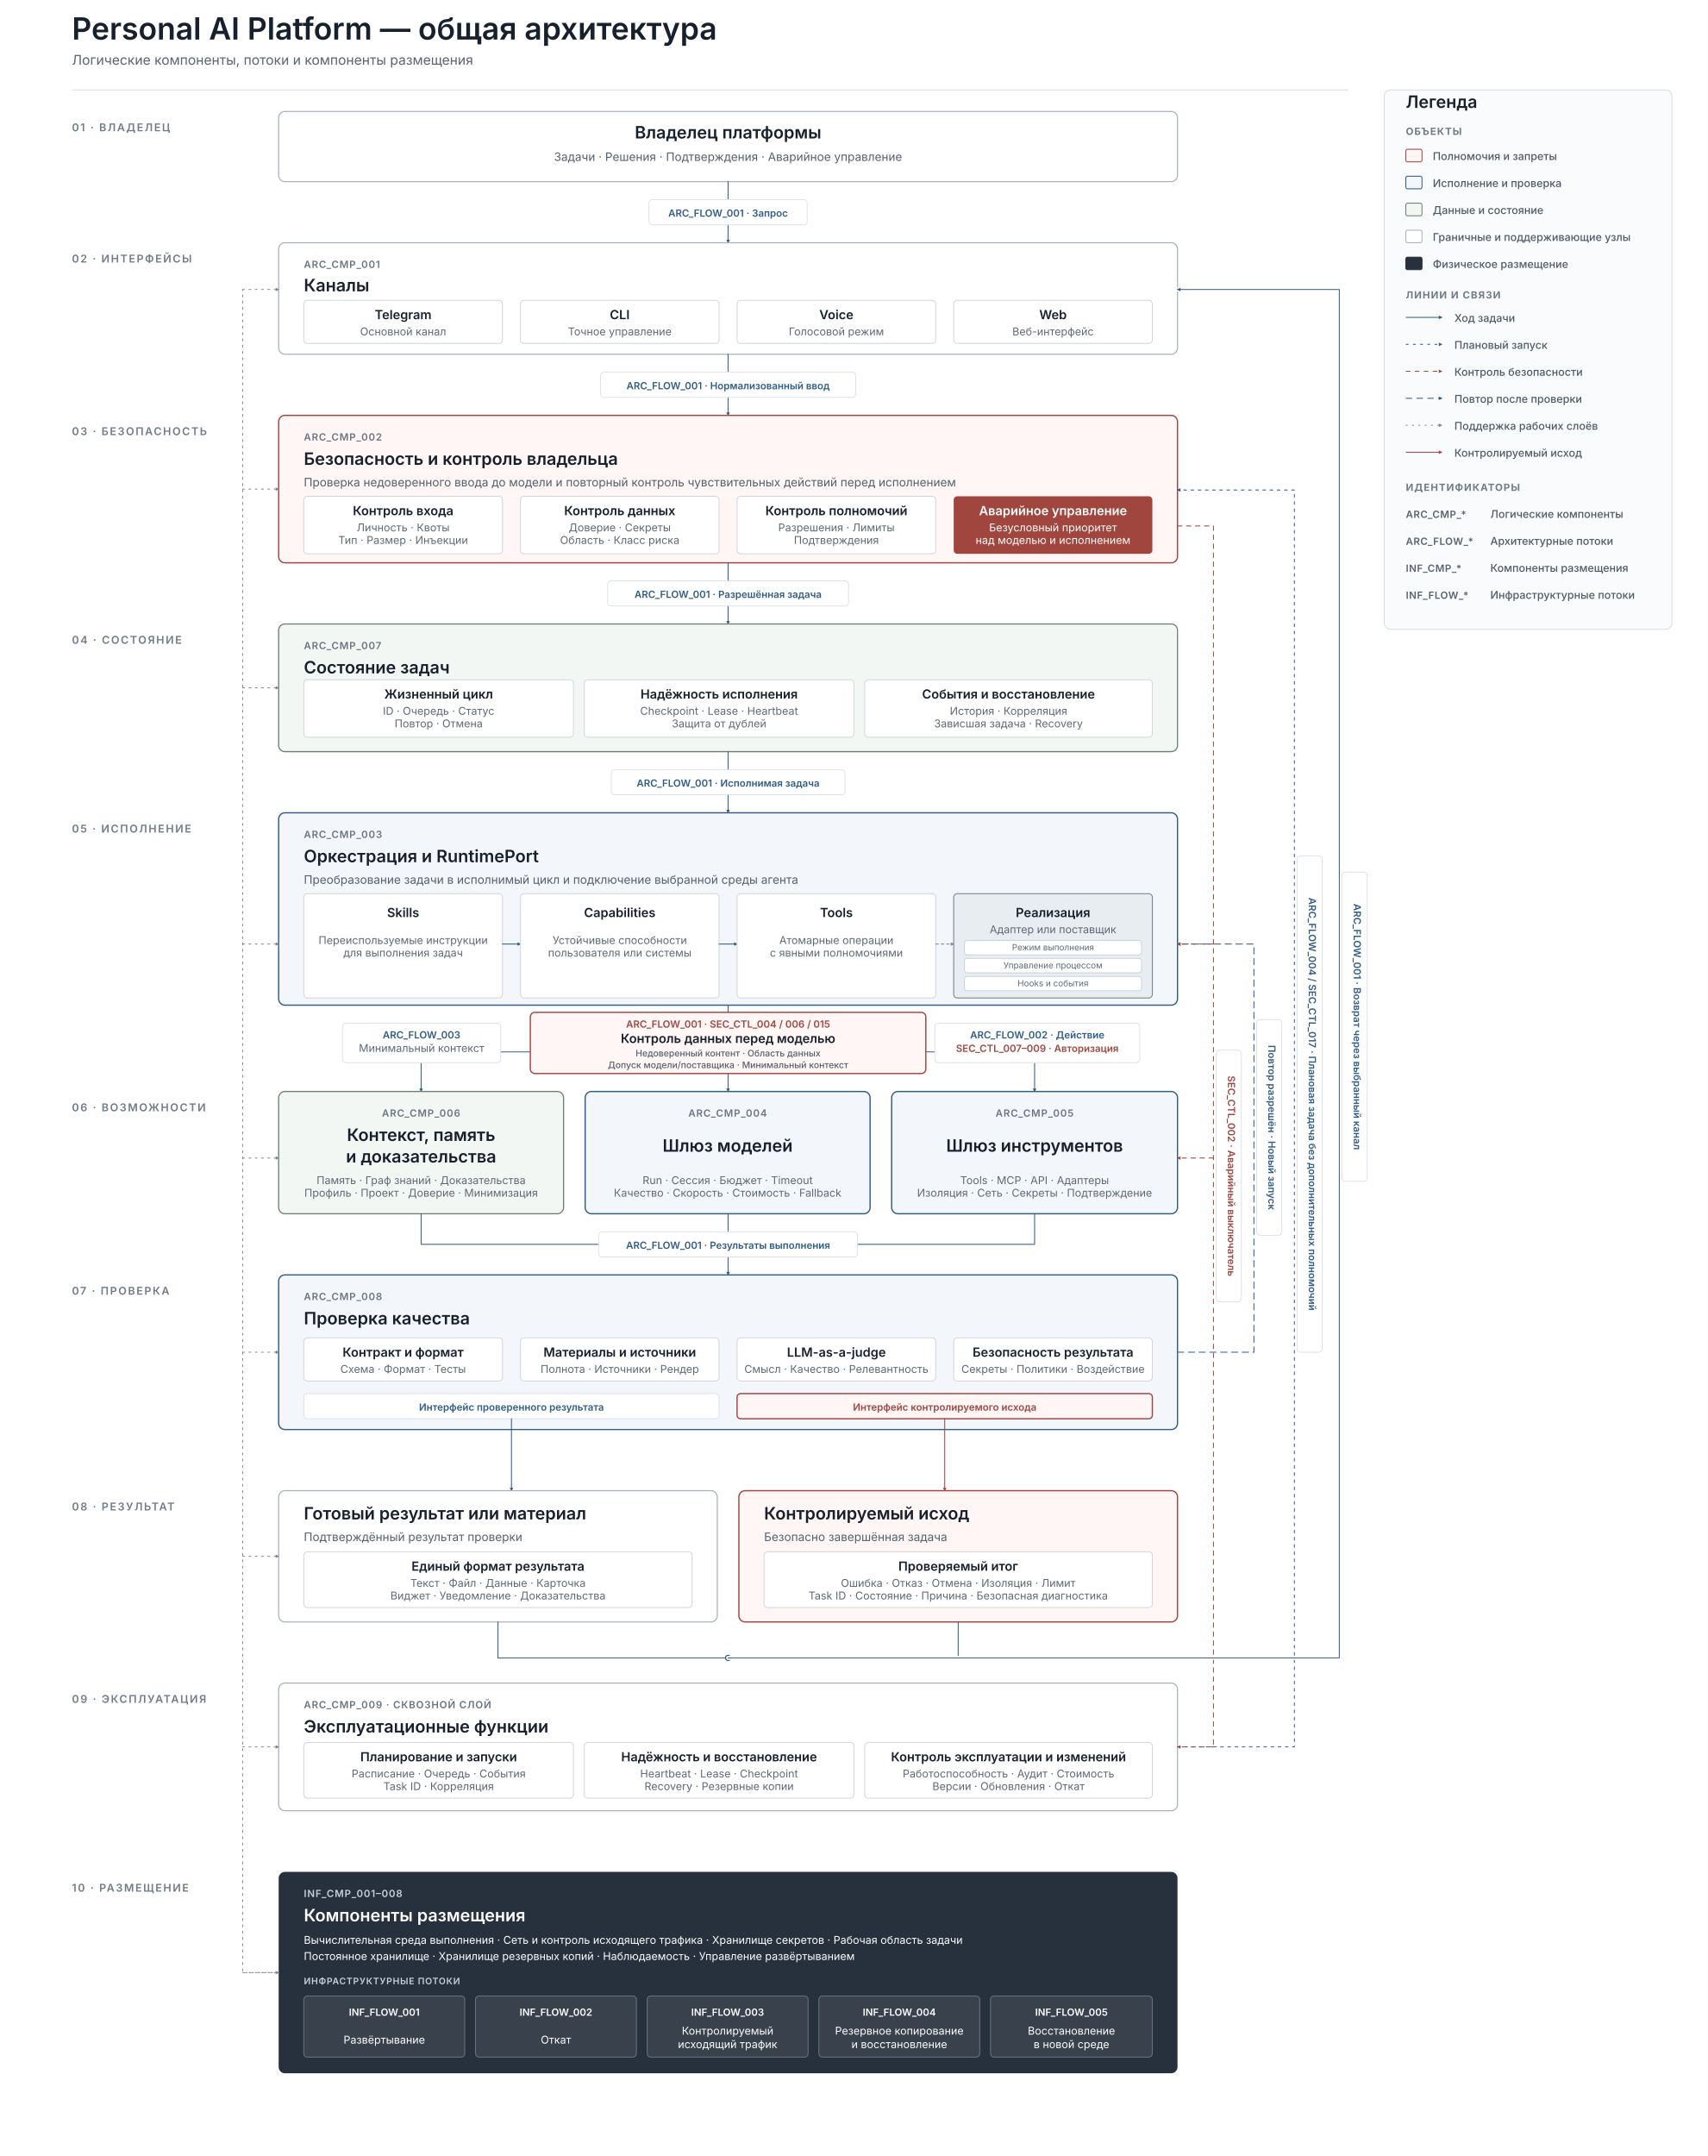
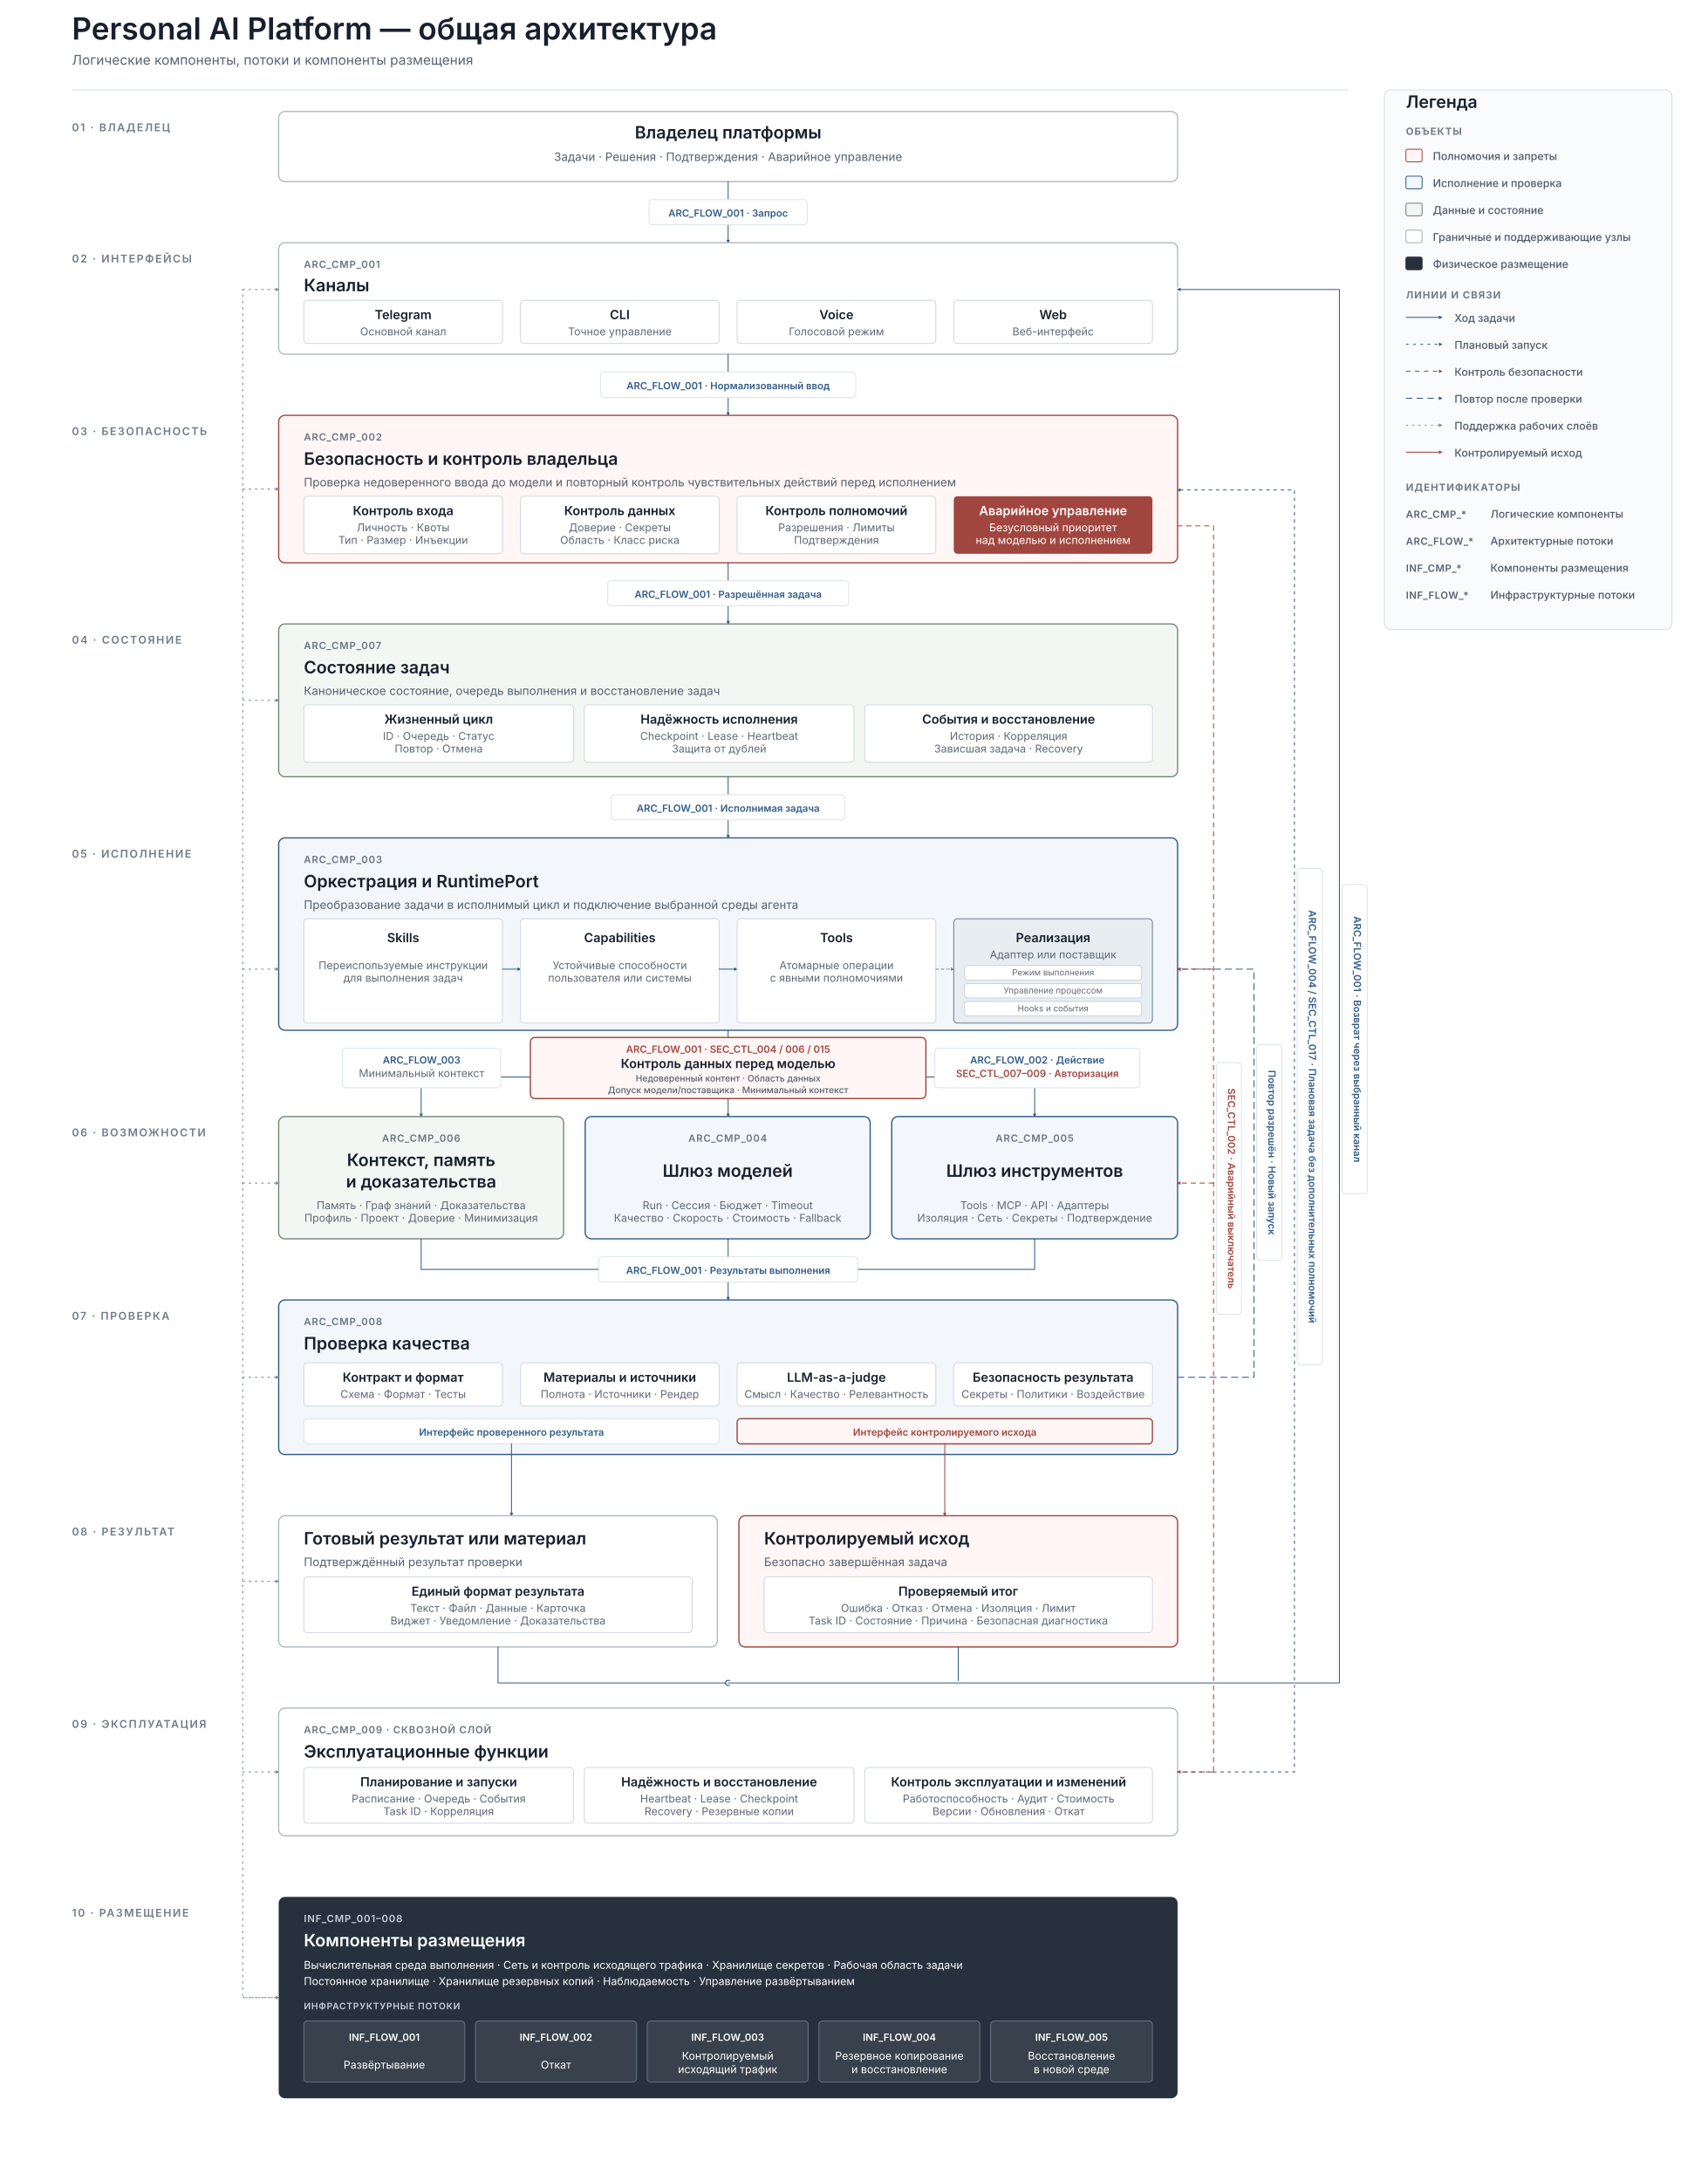
- <svg xmlns="http://www.w3.org/2000/svg" width="1900" height="2398" viewBox="0 0 1900 2398" role="img" aria-labelledby="title desc">
+ <svg xmlns="http://www.w3.org/2000/svg" width="1900" height="2426" viewBox="0 0 1900 2426" role="img" aria-labelledby="title desc">
  <defs>
    <marker id="arrow-main" viewBox="0 0 10 10" refX="8.2" refY="5" markerWidth="4" markerHeight="4" orient="auto-start-reverse">
      <path d="M0 0L10 5L0 10Z" fill="#315C88" />
    </marker>
    <marker id="arrow-control" viewBox="0 0 10 10" refX="8.2" refY="5" markerWidth="4" markerHeight="4" orient="auto-start-reverse">
      <path d="M0 0L10 5L0 10Z" fill="#A1463F" />
    </marker>
    <marker id="arrow-support" viewBox="0 0 10 10" refX="8.2" refY="5" markerWidth="4" markerHeight="4" orient="auto-start-reverse">
      <path d="M0 0L10 5L0 10Z" fill="#7D8895" />
    </marker>
    <marker id="arrow-infra" viewBox="0 0 10 10" refX="8.2" refY="5" markerWidth="4" markerHeight="4" orient="auto-start-reverse">
      <path d="M0 0L10 5L0 10Z" fill="#D6DEE7" />
    </marker>
    <style>
      text { font-family: Inter, "Segoe UI", Arial, sans-serif; fill: #17202D; }
      .title { font-size: 34px; font-weight: 600; }
      .subtitle { font-size: 15px; font-weight: 400; fill: #596574; }
      .legend { font-size: 12px; font-weight: 500; fill: #4E5A68; }
      .legend-id { font-size: 11px; font-weight: 600; letter-spacing: 0.5px; fill: #566271; }
      .legend-section { font-size: 11px; font-weight: 700; letter-spacing: 1px; fill: #707B89; }
      .layer-no { font-size: 12px; font-weight: 600; letter-spacing: 1.5px; fill: #707B89; }
      .component-id { font-size: 11px; font-weight: 600; letter-spacing: 0.8px; fill: #687482; }
      .component-title { font-size: 19px; font-weight: 600; }
      .component-text { font-size: 13px; font-weight: 400; fill: #53606E; }
      .small-title { font-size: 14px; font-weight: 600; }
      .small-text { font-size: 12px; font-weight: 400; fill: #5E6875; }
      .micro-text { font-size: 10.5px; font-weight: 400; fill: #5E6875; }
      .implementation-sub-text { font-size: 9.5px; font-weight: 400; fill: #5E6875; }
      .flow-text { font-size: 11px; font-weight: 600; fill: #315C88; }
      .control-flow-text { font-size: 11px; font-weight: 600; fill: #A1463F; }
      .inverse-title { font-size: 14px; font-weight: 600; fill: #FFFFFF; }
      .inverse-text { font-size: 12px; font-weight: 400; fill: #FFFFFF; }
      .infra-component-id { font-size: 11px; font-weight: 600; letter-spacing: 0.8px; fill: #C8D1DB; }
      .infra-component-title { font-size: 19px; font-weight: 600; fill: #FFFFFF; }
      .infra-small-text { font-size: 12px; font-weight: 400; fill: #FFFFFF; }
      .infra-chip { font-size: 11px; font-weight: 600; fill: #FFFFFF; }
      .infra-header { font-size: 10px; font-weight: 600; letter-spacing: 0.7px; fill: #C8D1DB; }
      .infra-inner-card { fill: #FFFFFF; fill-opacity: 0.08; stroke: #66717E; stroke-width: 1; }
      .main-line { fill: none; stroke: #315C88; stroke-width: 1; stroke-linecap: round; stroke-linejoin: round; marker-end: url(#arrow-main); }
      .branch-line { fill: none; stroke: #315C88; stroke-width: 1; stroke-linecap: round; stroke-linejoin: round; marker-end: url(#arrow-main); }
      .bus-line { fill: none; stroke: #315C88; stroke-width: 1; stroke-linecap: round; stroke-linejoin: round; }
      .retry-line { fill: none; stroke: #315C88; stroke-width: 1; stroke-dasharray: 7 5; stroke-linecap: round; stroke-linejoin: round; marker-end: url(#arrow-main); }
      .control-line { fill: none; stroke: #A1463F; stroke-width: 1; stroke-dasharray: 5 5; stroke-linecap: round; stroke-linejoin: round; marker-end: url(#arrow-control); }
      .control-rail { fill: none; stroke: #A1463F; stroke-width: 1; stroke-dasharray: 5 5; stroke-linecap: round; stroke-linejoin: round; }
      .failure-line { fill: none; stroke: #A1463F; stroke-width: 1; stroke-linecap: round; stroke-linejoin: round; marker-end: url(#arrow-control); }
      .scheduled-line { fill: none; stroke: #315C88; stroke-width: 1; stroke-dasharray: 3 5; stroke-linecap: round; stroke-linejoin: round; marker-end: url(#arrow-main); }
      .support-line { fill: none; stroke: #7D8895; stroke-width: 1; stroke-dasharray: 2 5; stroke-linecap: round; stroke-linejoin: round; marker-end: url(#arrow-support); }
      .support-rail { fill: none; stroke: #7D8895; stroke-width: 1; stroke-dasharray: 2 5; stroke-linecap: round; stroke-linejoin: round; }
      .neutral-card { fill: #FFFFFF; stroke: #A7B0BB; stroke-width: 1.2; }
      .control-card { fill: #FFF6F5; stroke: #A1463F; stroke-width: 1.4; }
      .execution-card { fill: #F3F7FB; stroke: #315C88; stroke-width: 1.4; }
      .data-card { fill: #F3F7F4; stroke: #6C8173; stroke-width: 1.3; }
      .inner-card { fill: #FFFFFF; stroke: #D1D7DE; stroke-width: 1; }
      .implementation-pill { fill: #E8EDF2; stroke: #7D8895; stroke-width: 1.1; }
      .implementation-sub { fill: #FFFFFF; stroke: #C3CCD5; stroke-width: 0.8; }
      .implementation-link { fill: none; stroke: #7D8895; stroke-width: 1; stroke-dasharray: 3 3; stroke-linecap: round; marker-end: url(#arrow-support); }
      .detail-panel { fill: #FAFBFC; stroke: #D7DCE2; stroke-width: 1; }
      .flow-label { fill: #FFFFFF; stroke: #D9E1E8; stroke-width: 0.9; }
      .gate-note { font-size: 10px; font-weight: 500; fill: #53606E; }
    </style>
  </defs>
-   <rect width="1900" height="2398" fill="#FFFFFF" />
+   <rect width="1900" height="2426" fill="#FFFFFF" />
  <text x="80" y="44" class="title">Personal AI Platform — общая архитектура</text>
  <text x="80" y="72" class="subtitle">Логические компоненты, потоки и компоненты размещения</text>
  <line x1="80" y1="100" x2="1500" y2="100" stroke="#D7DCE2" />
  <g>
    <rect x="1540" y="100" width="320" height="600" rx="7" fill="#FAFBFC" stroke="#D7DCE2" stroke-width="1" />
    <text x="1564" y="120" class="component-title">Легенда</text>
    <text x="1564" y="150" class="legend-section">ОБЪЕКТЫ</text>
    <rect x="1564" y="166" width="18" height="14" rx="2" fill="#FFF6F5" stroke="#A1463F" />
    <text x="1594" y="178" class="legend">Полномочия и запреты</text>
    <rect x="1564" y="196" width="18" height="14" rx="2" fill="#F3F7FB" stroke="#315C88" />
    <text x="1594" y="208" class="legend">Исполнение и проверка</text>
    <rect x="1564" y="226" width="18" height="14" rx="2" fill="#F3F7F4" stroke="#6C8173" />
    <text x="1594" y="238" class="legend">Данные и состояние</text>
    <rect x="1564" y="256" width="18" height="14" rx="2" fill="#FFFFFF" stroke="#A7B0BB" />
    <text x="1594" y="268" class="legend">Граничные и поддерживающие узлы</text>
    <rect x="1564" y="286" width="18" height="14" rx="2" fill="#27313D" stroke="#27313D" />
    <text x="1594" y="298" class="legend">Физическое размещение</text>
    <text x="1564" y="332" class="legend-section">ЛИНИИ И СВЯЗИ</text>
    <line x1="1564" y1="353" x2="1604" y2="353" stroke="#315C88" stroke-width="1" marker-end="url(#arrow-main)" />
    <text x="1618" y="358" class="legend">Ход задачи</text>
    <line x1="1564" y1="383" x2="1604" y2="383" stroke="#315C88" stroke-width="1" stroke-dasharray="3 5" marker-end="url(#arrow-main)" />
    <text x="1618" y="388" class="legend">Плановый запуск</text>
    <line x1="1564" y1="413" x2="1604" y2="413" stroke="#A1463F" stroke-width="1" stroke-dasharray="5 5" marker-end="url(#arrow-control)" />
    <text x="1618" y="418" class="legend">Контроль безопасности</text>
    <line x1="1564" y1="443" x2="1604" y2="443" stroke="#315C88" stroke-width="1" stroke-dasharray="7 5" marker-end="url(#arrow-main)" />
    <text x="1618" y="448" class="legend">Повтор после проверки</text>
    <line x1="1564" y1="473" x2="1604" y2="473" stroke="#7D8895" stroke-width="1" stroke-dasharray="2 5" marker-end="url(#arrow-support)" />
    <text x="1618" y="478" class="legend">Поддержка рабочих слоёв</text>
    <line x1="1564" y1="503" x2="1604" y2="503" stroke="#A1463F" stroke-width="1" marker-end="url(#arrow-control)" />
    <text x="1618" y="508" class="legend">Контролируемый исход</text>
    <text x="1564" y="546" class="legend-section">ИДЕНТИФИКАТОРЫ</text>
    <text x="1564" y="576" class="legend-id">ARC_CMP_*</text>
    <text x="1658" y="576" class="legend">Логические компоненты</text>
    <text x="1564" y="606" class="legend-id">ARC_FLOW_*</text>
    <text x="1658" y="606" class="legend">Архитектурные потоки</text>
    <text x="1564" y="636" class="legend-id">INF_CMP_*</text>
    <text x="1658" y="636" class="legend">Компоненты размещения</text>
    <text x="1564" y="666" class="legend-id">INF_FLOW_*</text>
    <text x="1658" y="666" class="legend">Инфраструктурные потоки</text>
  </g>
  <g transform="translate(0 -110)">
    <g>
      <text x="80" y="256" class="layer-no">01 · ВЛАДЕЛЕЦ</text>
      <text x="80" y="402" class="layer-no">02 · ИНТЕРФЕЙСЫ</text>
      <text x="80" y="594" class="layer-no">03 · БЕЗОПАСНОСТЬ</text>
      <text x="80" y="826" class="layer-no">04 · СОСТОЯНИЕ</text>
-       <text x="80" y="1036" class="layer-no">05 · ИСПОЛНЕНИЕ</text>
-       <text x="80" y="1346" class="layer-no">06 · ВОЗМОЖНОСТИ</text>
-       <text x="80" y="1550" class="layer-no">07 · ПРОВЕРКА</text>
-       <text x="80" y="1790" class="layer-no">08 · РЕЗУЛЬТАТ</text>
-       <text x="80" y="2004" class="layer-no">09 · ЭКСПЛУАТАЦИЯ</text>
-       <text x="80" y="2214" class="layer-no">10 · РАЗМЕЩЕНИЕ</text>
+       <text x="80" y="1064" class="layer-no">05 · ИСПОЛНЕНИЕ</text>
+       <text x="80" y="1374" class="layer-no">06 · ВОЗМОЖНОСТИ</text>
+       <text x="80" y="1578" class="layer-no">07 · ПРОВЕРКА</text>
+       <text x="80" y="1818" class="layer-no">08 · РЕЗУЛЬТАТ</text>
+       <text x="80" y="2032" class="layer-no">09 · ЭКСПЛУАТАЦИЯ</text>
+       <text x="80" y="2242" class="layer-no">10 · РАЗМЕЩЕНИЕ</text>
    </g>
    <g>
      <rect x="310" y="234" width="1000" height="78" rx="7" class="neutral-card" />
      <text x="810" y="264" class="component-title" text-anchor="middle">Владелец платформы</text>
      <text x="810" y="289" class="component-text" text-anchor="middle">Задачи · Решения · Подтверждения · Аварийное управление</text>
    </g>
    <path class="main-line" d="M810 312V380" />
    <rect x="722" y="332" width="176" height="28" rx="4" class="flow-label" />
    <text x="810" y="351" class="flow-text" text-anchor="middle">ARC_FLOW_001 · Запрос</text>
    <g>
      <rect x="310" y="380" width="1000" height="124" rx="7" class="neutral-card" />
      <text x="338" y="408" class="component-id">ARC_CMP_001</text>
      <text x="338" y="434" class="component-title">Каналы</text>
      <rect x="338" y="444" width="221" height="48" rx="4" class="inner-card" />
      <rect x="579" y="444" width="221" height="48" rx="4" class="inner-card" />
      <rect x="820" y="444" width="221" height="48" rx="4" class="inner-card" />
      <rect x="1061" y="444" width="221" height="48" rx="4" class="inner-card" />
      <text x="448.5" y="465" class="small-title" text-anchor="middle">Telegram</text>
      <text x="448.5" y="483" class="small-text" text-anchor="middle">Основной канал</text>
      <text x="689.5" y="465" class="small-title" text-anchor="middle">CLI</text>
      <text x="689.5" y="483" class="small-text" text-anchor="middle">Точное управление</text>
      <text x="930.5" y="465" class="small-title" text-anchor="middle">Voice</text>
      <text x="930.5" y="483" class="small-text" text-anchor="middle">Голосовой режим</text>
      <text x="1171.5" y="465" class="small-title" text-anchor="middle">Web</text>
      <text x="1171.5" y="483" class="small-text" text-anchor="middle">Веб-интерфейс</text>
    </g>
    <path class="main-line" d="M810 504V572" />
    <rect x="668" y="524" width="284" height="28" rx="4" class="flow-label" />
    <text x="810" y="543" class="flow-text" text-anchor="middle">ARC_FLOW_001 · Нормализованный ввод</text>
    <g transform="translate(0 20)">
      <g>
        <rect x="310" y="552" width="1000" height="164" rx="7" class="control-card" />
        <text x="338" y="580" class="component-id">ARC_CMP_002</text>
        <text x="338" y="607" class="component-title">Безопасность и контроль владельца</text>
        <text x="338" y="631" class="component-text">Проверка недоверенного ввода до модели и повторный контроль чувствительных действий перед исполнением</text>
        <rect x="338" y="642" width="221" height="64" rx="4" class="inner-card" />
        <text x="448.5" y="663" class="small-title" text-anchor="middle">Контроль входа</text>
        <text x="448.5" y="681" class="small-text" text-anchor="middle">Личность · Квоты</text>
        <text x="448.5" y="695" class="small-text" text-anchor="middle">Тип · Размер · Инъекции</text>
        <rect x="579" y="642" width="221" height="64" rx="4" class="inner-card" />
        <text x="689.5" y="663" class="small-title" text-anchor="middle">Контроль данных</text>
        <text x="689.5" y="681" class="small-text" text-anchor="middle">Доверие · Секреты</text>
        <text x="689.5" y="695" class="small-text" text-anchor="middle">Область · Класс риска</text>
        <rect x="820" y="642" width="221" height="64" rx="4" class="inner-card" />
        <text x="930.5" y="663" class="small-title" text-anchor="middle">Контроль полномочий</text>
        <text x="930.5" y="681" class="small-text" text-anchor="middle">Разрешения · Лимиты</text>
        <text x="930.5" y="695" class="small-text" text-anchor="middle">Подтверждения</text>
        <rect x="1061" y="642" width="221" height="64" rx="4" fill="#A1463F" />
        <text x="1171.5" y="663" class="inverse-title" text-anchor="middle">Аварийное управление</text>
        <text x="1171.5" y="681" class="inverse-text" text-anchor="middle">Безусловный приоритет</text>
        <text x="1171.5" y="695" class="inverse-text" text-anchor="middle">над моделью и исполнением</text>
      </g>
      <path class="main-line" d="M810 716V784" />
      <rect x="676" y="736" width="268" height="28" rx="4" class="flow-label" />
      <text x="810" y="755" class="flow-text" text-anchor="middle">ARC_FLOW_001 · Разрешённая задача</text>
      <g>
-         <rect x="310" y="784" width="1000" height="142" rx="7" class="data-card" />
+         <rect x="310" y="784" width="1000" height="170" rx="7" class="data-card" />
        <text x="338" y="812" class="component-id">ARC_CMP_007</text>
        <text x="338" y="839" class="component-title">Состояние задач</text>
-         <rect x="338" y="846" width="300" height="64" rx="4" class="inner-card" />
-         <text x="488" y="867" class="small-title" text-anchor="middle">Жизненный цикл</text>
-         <text x="488" y="885" class="small-text" text-anchor="middle">ID · Очередь · Статус</text>
-         <text x="488" y="899" class="small-text" text-anchor="middle">Повтор · Отмена</text>
-         <rect x="650" y="846" width="300" height="64" rx="4" class="inner-card" />
-         <text x="800" y="867" class="small-title" text-anchor="middle">Надёжность исполнения</text>
-         <text x="800" y="885" class="small-text" text-anchor="middle">Checkpoint · Lease · Heartbeat</text>
-         <text x="800" y="899" class="small-text" text-anchor="middle">Защита от дублей</text>
-         <rect x="962" y="846" width="320" height="64" rx="4" class="inner-card" />
-         <text x="1122" y="867" class="small-title" text-anchor="middle">События и восстановление</text>
-         <text x="1122" y="885" class="small-text" text-anchor="middle">История · Корреляция</text>
-         <text x="1122" y="899" class="small-text" text-anchor="middle">Зависшая задача · Recovery</text>
-       </g>
-       <path class="main-line" d="M810 926V994" />
-       <rect x="680" y="946" width="260" height="28" rx="4" class="flow-label" />
-       <text x="810" y="965" class="flow-text" text-anchor="middle">ARC_FLOW_001 · Исполнимая задача</text>
-       <g>
+         <text x="338" y="863" class="component-text">Каноническое состояние, очередь выполнения и восстановление задач</text>
+         <rect x="338" y="874" width="300" height="64" rx="4" class="inner-card" />
+         <text x="488" y="895" class="small-title" text-anchor="middle">Жизненный цикл</text>
+         <text x="488" y="913" class="small-text" text-anchor="middle">ID · Очередь · Статус</text>
+         <text x="488" y="927" class="small-text" text-anchor="middle">Повтор · Отмена</text>
+         <rect x="650" y="874" width="300" height="64" rx="4" class="inner-card" />
+         <text x="800" y="895" class="small-title" text-anchor="middle">Надёжность исполнения</text>
+         <text x="800" y="913" class="small-text" text-anchor="middle">Checkpoint · Lease · Heartbeat</text>
+         <text x="800" y="927" class="small-text" text-anchor="middle">Защита от дублей</text>
+         <rect x="962" y="874" width="320" height="64" rx="4" class="inner-card" />
+         <text x="1122" y="895" class="small-title" text-anchor="middle">События и восстановление</text>
+         <text x="1122" y="913" class="small-text" text-anchor="middle">История · Корреляция</text>
+         <text x="1122" y="927" class="small-text" text-anchor="middle">Зависшая задача · Recovery</text>
+       </g>
+       <path class="main-line" d="M810 954V1022" />
+       <rect x="680" y="974" width="260" height="28" rx="4" class="flow-label" />
+       <text x="810" y="993" class="flow-text" text-anchor="middle">ARC_FLOW_001 · Исполнимая задача</text>
+       <g transform="translate(0 28)">
        <rect x="310" y="994" width="1000" height="214" rx="7" class="execution-card" />
        <text x="338" y="1022" class="component-id">ARC_CMP_003</text>
        <text x="338" y="1049" class="component-title">Оркестрация и RuntimePort</text>
        <text x="338" y="1073" class="component-text">Преобразование задачи в исполнимый цикл и подключение выбранной среды агента</text>
        <rect x="338" y="1084" width="221" height="116" rx="4" class="inner-card" />
        <text x="448.5" y="1110" class="small-title" text-anchor="middle">Skills</text>
        <text x="448.5" y="1140" class="small-text" text-anchor="middle">Переиспользуемые инструкции</text>
        <text x="448.5" y="1154" class="small-text" text-anchor="middle">для выполнения задач</text>
        <path class="branch-line" d="M559 1140H579" />
        <rect x="579" y="1084" width="221" height="116" rx="4" class="inner-card" />
        <text x="689.5" y="1110" class="small-title" text-anchor="middle">Capabilities</text>
        <text x="689.5" y="1140" class="small-text" text-anchor="middle">Устойчивые способности</text>
        <text x="689.5" y="1154" class="small-text" text-anchor="middle">пользователя или системы</text>
        <path class="branch-line" d="M800 1140H820" />
        <rect x="820" y="1084" width="221" height="116" rx="4" class="inner-card" />
        <text x="930.5" y="1110" class="small-title" text-anchor="middle">Tools</text>
        <text x="930.5" y="1140" class="small-text" text-anchor="middle">Атомарные операции</text>
        <text x="930.5" y="1154" class="small-text" text-anchor="middle">с явными полномочиями</text>
        <path class="implementation-link" d="M1041 1140H1061" />
        <rect x="1061" y="1084" width="221" height="116" rx="4" class="implementation-pill" />
        <text x="1171.5" y="1110" class="small-title" text-anchor="middle">Реализация</text>
        <text x="1171.5" y="1128" class="small-text" text-anchor="middle">Адаптер или поставщик</text>
        <rect x="1073" y="1136" width="197" height="16" rx="3" class="implementation-sub" />
        <rect x="1073" y="1156" width="197" height="16" rx="3" class="implementation-sub" />
        <rect x="1073" y="1176" width="197" height="16" rx="3" class="implementation-sub" />
        <text x="1171.5" y="1147" class="implementation-sub-text" text-anchor="middle">Режим выполнения</text>
        <text x="1171.5" y="1167" class="implementation-sub-text" text-anchor="middle">Управление процессом</text>
        <text x="1171.5" y="1187" class="implementation-sub-text" text-anchor="middle">Hooks и события</text>
      </g>
    </g>
-     <g transform="translate(0 36)">
+     <g transform="translate(0 64)">
      <path class="bus-line" d="M810 1192V1244H468.5M810 1244H1151" />
      <path class="branch-line" d="M468.5 1244V1288" />
      <path class="branch-line" d="M810 1244V1288" />
      <path class="branch-line" d="M1151 1244V1288" />
      <rect x="381" y="1212" width="176" height="44" rx="4" class="flow-label" />
      <text x="469" y="1229" class="flow-text" text-anchor="middle">ARC_FLOW_003</text>
      <text x="469" y="1244" class="small-text" text-anchor="middle">Минимальный контекст</text>
      <rect x="590" y="1200" width="440" height="68" rx="5" class="control-card" />
      <text x="810" y="1217" class="control-flow-text" text-anchor="middle">ARC_FLOW_001 · SEC_CTL_004 / 006 / 015</text>
      <text x="810" y="1234" class="small-title" text-anchor="middle">Контроль данных перед моделью</text>
      <text x="810" y="1249" class="gate-note" text-anchor="middle">Недоверенный контент · Область данных</text>
      <text x="810" y="1262" class="gate-note" text-anchor="middle">Допуск модели/поставщика · Минимальный контекст</text>
      <rect x="1040" y="1212" width="228" height="44" rx="4" class="flow-label" />
      <text x="1154" y="1229" class="flow-text" text-anchor="middle">ARC_FLOW_002 · Действие</text>
      <text x="1154" y="1244" class="control-flow-text" text-anchor="middle">SEC_CTL_007–009 · Авторизация</text>
      <g>
        <rect x="310" y="1288" width="317" height="136" rx="7" class="data-card" />
        <text x="468.5" y="1316" class="component-id" text-anchor="middle">ARC_CMP_006</text>
        <text x="468.5" y="1343" class="component-title" text-anchor="middle">Контекст, память</text>
        <text x="468.5" y="1367" class="component-title" text-anchor="middle">и доказательства</text>
        <text x="468.5" y="1391" class="small-text" text-anchor="middle">Память · Граф знаний · Доказательства</text>
        <text x="468.5" y="1405" class="small-text" text-anchor="middle">Профиль · Проект · Доверие · Минимизация</text>
      </g>
      <g>
        <rect x="651" y="1288" width="317" height="136" rx="7" class="execution-card" />
        <text x="809.5" y="1316" class="component-id" text-anchor="middle">ARC_CMP_004</text>
        <text x="809.5" y="1355" class="component-title" text-anchor="middle">Шлюз моделей</text>
        <text x="809.5" y="1391" class="small-text" text-anchor="middle">Run · Сессия · Бюджет · Timeout</text>
        <text x="809.5" y="1405" class="small-text" text-anchor="middle">Качество · Скорость · Стоимость · Fallback</text>
      </g>
      <g>
        <rect x="992" y="1288" width="318" height="136" rx="7" class="execution-card" />
        <text x="1151" y="1316" class="component-id" text-anchor="middle">ARC_CMP_005</text>
        <text x="1151" y="1355" class="component-title" text-anchor="middle">Шлюз инструментов</text>
        <text x="1151" y="1391" class="small-text" text-anchor="middle">Tools · MCP · API · Адаптеры</text>
        <text x="1151" y="1405" class="small-text" text-anchor="middle">Изоляция · Сеть · Секреты · Подтверждение</text>
      </g>
      <g transform="translate(0 -112)">
        <path class="bus-line" d="M468.5 1536V1570H1151M810 1536V1570M1151 1536V1570" />
        <path class="branch-line" d="M810 1570V1604" />
        <rect x="666" y="1556" width="288" height="28" rx="4" class="flow-label" />
        <text x="810" y="1575" class="flow-text" text-anchor="middle">ARC_FLOW_001 · Результаты выполнения</text>
        <g>
          <rect x="310" y="1604" width="1000" height="172" rx="7" class="execution-card" />
          <text x="338" y="1632" class="component-id">ARC_CMP_008</text>
          <text x="338" y="1659" class="component-title">Проверка качества</text>
          <rect x="338" y="1674" width="221" height="48" rx="4" class="inner-card" />
          <text x="448.5" y="1695" class="small-title" text-anchor="middle">Контракт и формат</text>
          <text x="448.5" y="1713" class="small-text" text-anchor="middle">Схема · Формат · Тесты</text>
          <rect x="579" y="1674" width="221" height="48" rx="4" class="inner-card" />
          <text x="689.5" y="1695" class="small-title" text-anchor="middle">Материалы и источники</text>
          <text x="689.5" y="1713" class="small-text" text-anchor="middle">Полнота · Источники · Рендер</text>
          <rect x="820" y="1674" width="221" height="48" rx="4" class="inner-card" />
          <text x="930.5" y="1695" class="small-title" text-anchor="middle">LLM-as-a-judge</text>
          <text x="930.5" y="1713" class="small-text" text-anchor="middle">Смысл · Качество · Релевантность</text>
          <rect x="1061" y="1674" width="221" height="48" rx="4" class="inner-card" />
          <text x="1171.5" y="1695" class="small-title" text-anchor="middle">Безопасность результата</text>
          <text x="1171.5" y="1713" class="small-text" text-anchor="middle">Секреты · Политики · Воздействие</text>
          <rect x="338" y="1736" width="462" height="28" rx="4" class="flow-label" />
          <text x="569" y="1755" class="flow-text" text-anchor="middle">Интерфейс проверенного результата</text>
          <rect x="820" y="1736" width="462" height="28" rx="4" class="control-card" />
          <text x="1051" y="1755" class="control-flow-text" text-anchor="middle">Интерфейс контролируемого исхода</text>
        </g>
        <path class="main-line" d="M569 1764V1844" />
        <path class="failure-line" d="M1051 1764V1844" />
        <path class="retry-line" d="M1310 1690H1395V1236H1310" />
        <g transform="translate(1412 1440) rotate(90)">
          <rect x="-120" y="-14" width="240" height="28" rx="4" class="flow-label" />
          <text x="0" y="1" class="flow-text" text-anchor="middle">Повтор разрешён · Новый запуск</text>
        </g>
        <g transform="translate(0 8)">
          <g>
            <rect x="310" y="1836" width="488" height="146" rx="7" class="neutral-card" />
            <text x="338" y="1868" class="component-title">Готовый результат или материал</text>
            <text x="338" y="1892" class="component-text">Подтверждённый результат проверки</text>
            <rect x="338" y="1904" width="432" height="62" rx="4" class="inner-card" />
            <text x="554" y="1925" class="small-title" text-anchor="middle">Единый формат результата</text>
            <text x="554" y="1943" class="small-text" text-anchor="middle">Текст · Файл · Данные · Карточка</text>
            <text x="554" y="1957" class="small-text" text-anchor="middle">Виджет · Уведомление · Доказательства</text>
          </g>
          <g>
            <rect x="822" y="1836" width="488" height="146" rx="7" class="control-card" />
            <text x="850" y="1868" class="component-title">Контролируемый исход</text>
            <text x="850" y="1892" class="component-text">Безопасно завершённая задача</text>
            <rect x="850" y="1904" width="432" height="62" rx="4" class="inner-card" />
            <text x="1066" y="1925" class="small-title" text-anchor="middle">Проверяемый итог</text>
            <text x="1066" y="1943" class="small-text" text-anchor="middle">Ошибка · Отказ · Отмена · Изоляция · Лимит</text>
            <text x="1066" y="1957" class="small-text" text-anchor="middle">Task ID · Состояние · Причина · Безопасная диагностика</text>
          </g>
          <path class="bus-line" d="M554 1982V2022H1066M1066 1982V2022" />
          <circle cx="810" cy="2022" r="3.5" fill="#315C88" />
        </g>
        <g>
          <rect x="310" y="2058" width="1000" height="142" rx="7" class="neutral-card" />
          <text x="338" y="2086" class="component-id">ARC_CMP_009 · СКВОЗНОЙ СЛОЙ</text>
          <text x="338" y="2113" class="component-title">Эксплуатационные функции</text>
          <rect x="338" y="2124" width="300" height="62" rx="4" class="inner-card" />
          <text x="488" y="2145" class="small-title" text-anchor="middle">Планирование и запуски</text>
          <text x="488" y="2163" class="small-text" text-anchor="middle">Расписание · Очередь · События</text>
          <text x="488" y="2177" class="small-text" text-anchor="middle">Task ID · Корреляция</text>
          <rect x="650" y="2124" width="300" height="62" rx="4" class="inner-card" />
          <text x="800" y="2145" class="small-title" text-anchor="middle">Надёжность и восстановление</text>
          <text x="800" y="2163" class="small-text" text-anchor="middle">Heartbeat · Lease · Checkpoint</text>
          <text x="800" y="2177" class="small-text" text-anchor="middle">Recovery · Резервные копии</text>
          <rect x="962" y="2124" width="320" height="62" rx="4" class="inner-card" />
          <text x="1122" y="2145" class="small-title" text-anchor="middle">Контроль эксплуатации и изменений</text>
          <text x="1122" y="2163" class="small-text" text-anchor="middle">Работоспособность · Аудит · Стоимость</text>
          <text x="1122" y="2177" class="small-text" text-anchor="middle">Версии · Обновления · Откат</text>
        </g>
        <g transform="translate(0 28)">
          <rect x="310" y="2240" width="1000" height="224" rx="7" fill="#27313D" />
          <text x="338" y="2268" class="infra-component-id">INF_CMP_001–008</text>
          <text x="338" y="2295" class="infra-component-title">Компоненты размещения</text>
          <text x="338" y="2320" class="infra-small-text">Вычислительная среда выполнения · Сеть и контроль исходящего трафика · Хранилище секретов · Рабочая область задачи</text>
          <text x="338" y="2338" class="infra-small-text">Постоянное хранилище · Хранилище резервных копий · Наблюдаемость · Управление развёртыванием</text>
          <text x="338" y="2365" class="infra-header">ИНФРАСТРУКТУРНЫЕ ПОТОКИ</text>
          <rect x="338" y="2378" width="179" height="68" rx="4" class="infra-inner-card" />
          <rect x="529" y="2378" width="179" height="68" rx="4" class="infra-inner-card" />
          <rect x="720" y="2378" width="179" height="68" rx="4" class="infra-inner-card" />
          <rect x="911" y="2378" width="179" height="68" rx="4" class="infra-inner-card" />
          <rect x="1102" y="2378" width="180" height="68" rx="4" class="infra-inner-card" />
          <text x="427.5" y="2400" class="infra-chip" text-anchor="middle">INF_FLOW_001</text>
          <text x="427.5" y="2431" class="infra-small-text" text-anchor="middle">Развёртывание</text>
          <text x="618.5" y="2400" class="infra-chip" text-anchor="middle">INF_FLOW_002</text>
          <text x="618.5" y="2431" class="infra-small-text" text-anchor="middle">Откат</text>
          <text x="809.5" y="2400" class="infra-chip" text-anchor="middle">INF_FLOW_003</text>
          <text x="809.5" y="2421" class="infra-small-text" text-anchor="middle">Контролируемый</text>
          <text x="809.5" y="2436" class="infra-small-text" text-anchor="middle">исходящий трафик</text>
          <text x="1000.5" y="2400" class="infra-chip" text-anchor="middle">INF_FLOW_004</text>
          <text x="1000.5" y="2421" class="infra-small-text" text-anchor="middle">Резервное копирование</text>
          <text x="1000.5" y="2436" class="infra-small-text" text-anchor="middle">и восстановление</text>
          <text x="1192" y="2400" class="infra-chip" text-anchor="middle">INF_FLOW_005</text>
          <text x="1192" y="2421" class="infra-small-text" text-anchor="middle">Восстановление</text>
          <text x="1192" y="2436" class="infra-small-text" text-anchor="middle">в новой среде</text>
        </g>
      </g>
    </g>
-     <path class="support-rail" d="M310 2304H270V432" />
+     <path class="support-rail" d="M310 2332H270V432" />
    <path class="support-line" d="M270 432H310" />
    <path class="support-line" d="M270 654H310" />
-     <path class="support-line" d="M270 875H310" />
-     <path class="support-line" d="M270 1160H310" />
-     <path class="support-line" d="M270 1398H310" />
-     <path class="support-line" d="M270 1614H310" />
-     <path class="support-line" d="M270 1841H310" />
-     <path class="support-line" d="M270 2053H310" />
-     <path class="support-line" d="M270 2304H310" />
-     <path class="scheduled-line" d="M1310 2053H1440V655H1310" />
-     <g transform="translate(1457 1338) rotate(90)">
+     <path class="support-line" d="M270 889H310" />
+     <path class="support-line" d="M270 1188H310" />
+     <path class="support-line" d="M270 1426H310" />
+     <path class="support-line" d="M270 1642H310" />
+     <path class="support-line" d="M270 1869H310" />
+     <path class="support-line" d="M270 2081H310" />
+     <path class="support-line" d="M270 2332H310" />
+     <path class="scheduled-line" d="M1310 2081H1440V655H1310" />
+     <g transform="translate(1457 1352) rotate(90)">
      <rect x="-276" y="-14" width="552" height="28" rx="4" class="flow-label" />
      <text x="0" y="1" class="flow-text" text-anchor="middle">ARC_FLOW_004 / SEC_CTL_017 · Плановая задача без дополнительных полномочий</text>
    </g>
-     <path class="control-rail" d="M1310 695H1350V2053" />
-     <path class="control-line" d="M1350 1160H1310" />
-     <path class="control-line" d="M1350 1398H1310" />
-     <path class="control-line" d="M1350 2053H1310" />
-     <g transform="translate(1367 1418) rotate(90)">
+     <path class="control-rail" d="M1310 695H1350V2081" />
+     <path class="control-line" d="M1350 1188H1310" />
+     <path class="control-line" d="M1350 1426H1310" />
+     <path class="control-line" d="M1350 2081H1310" />
+     <g transform="translate(1367 1432) rotate(90)">
      <rect x="-140" y="-14" width="280" height="28" rx="4" class="flow-label" />
      <text x="0" y="1" class="control-flow-text" text-anchor="middle">SEC_CTL_002 · Аварийный выключатель</text>
    </g>
-     <path d="M810 1954H1490V432H1310" fill="none" stroke="#FFFFFF" stroke-width="4.5" stroke-linecap="round" stroke-linejoin="round" />
-     <path class="main-line" d="M810 1954H1490V432H1310" />
-     <g transform="translate(1507 1252) rotate(90)">
+     <path d="M810 1982H1490V432H1310" fill="none" stroke="#FFFFFF" stroke-width="4.5" stroke-linecap="round" stroke-linejoin="round" />
+     <path class="main-line" d="M810 1982H1490V432H1310" />
+     <g transform="translate(1507 1266) rotate(90)">
      <rect x="-172" y="-14" width="344" height="28" rx="4" class="flow-label" />
      <text x="0" y="1" class="flow-text" text-anchor="middle">ARC_FLOW_001 · Возврат через выбранный канал</text>
    </g>
  </g>
</svg>
